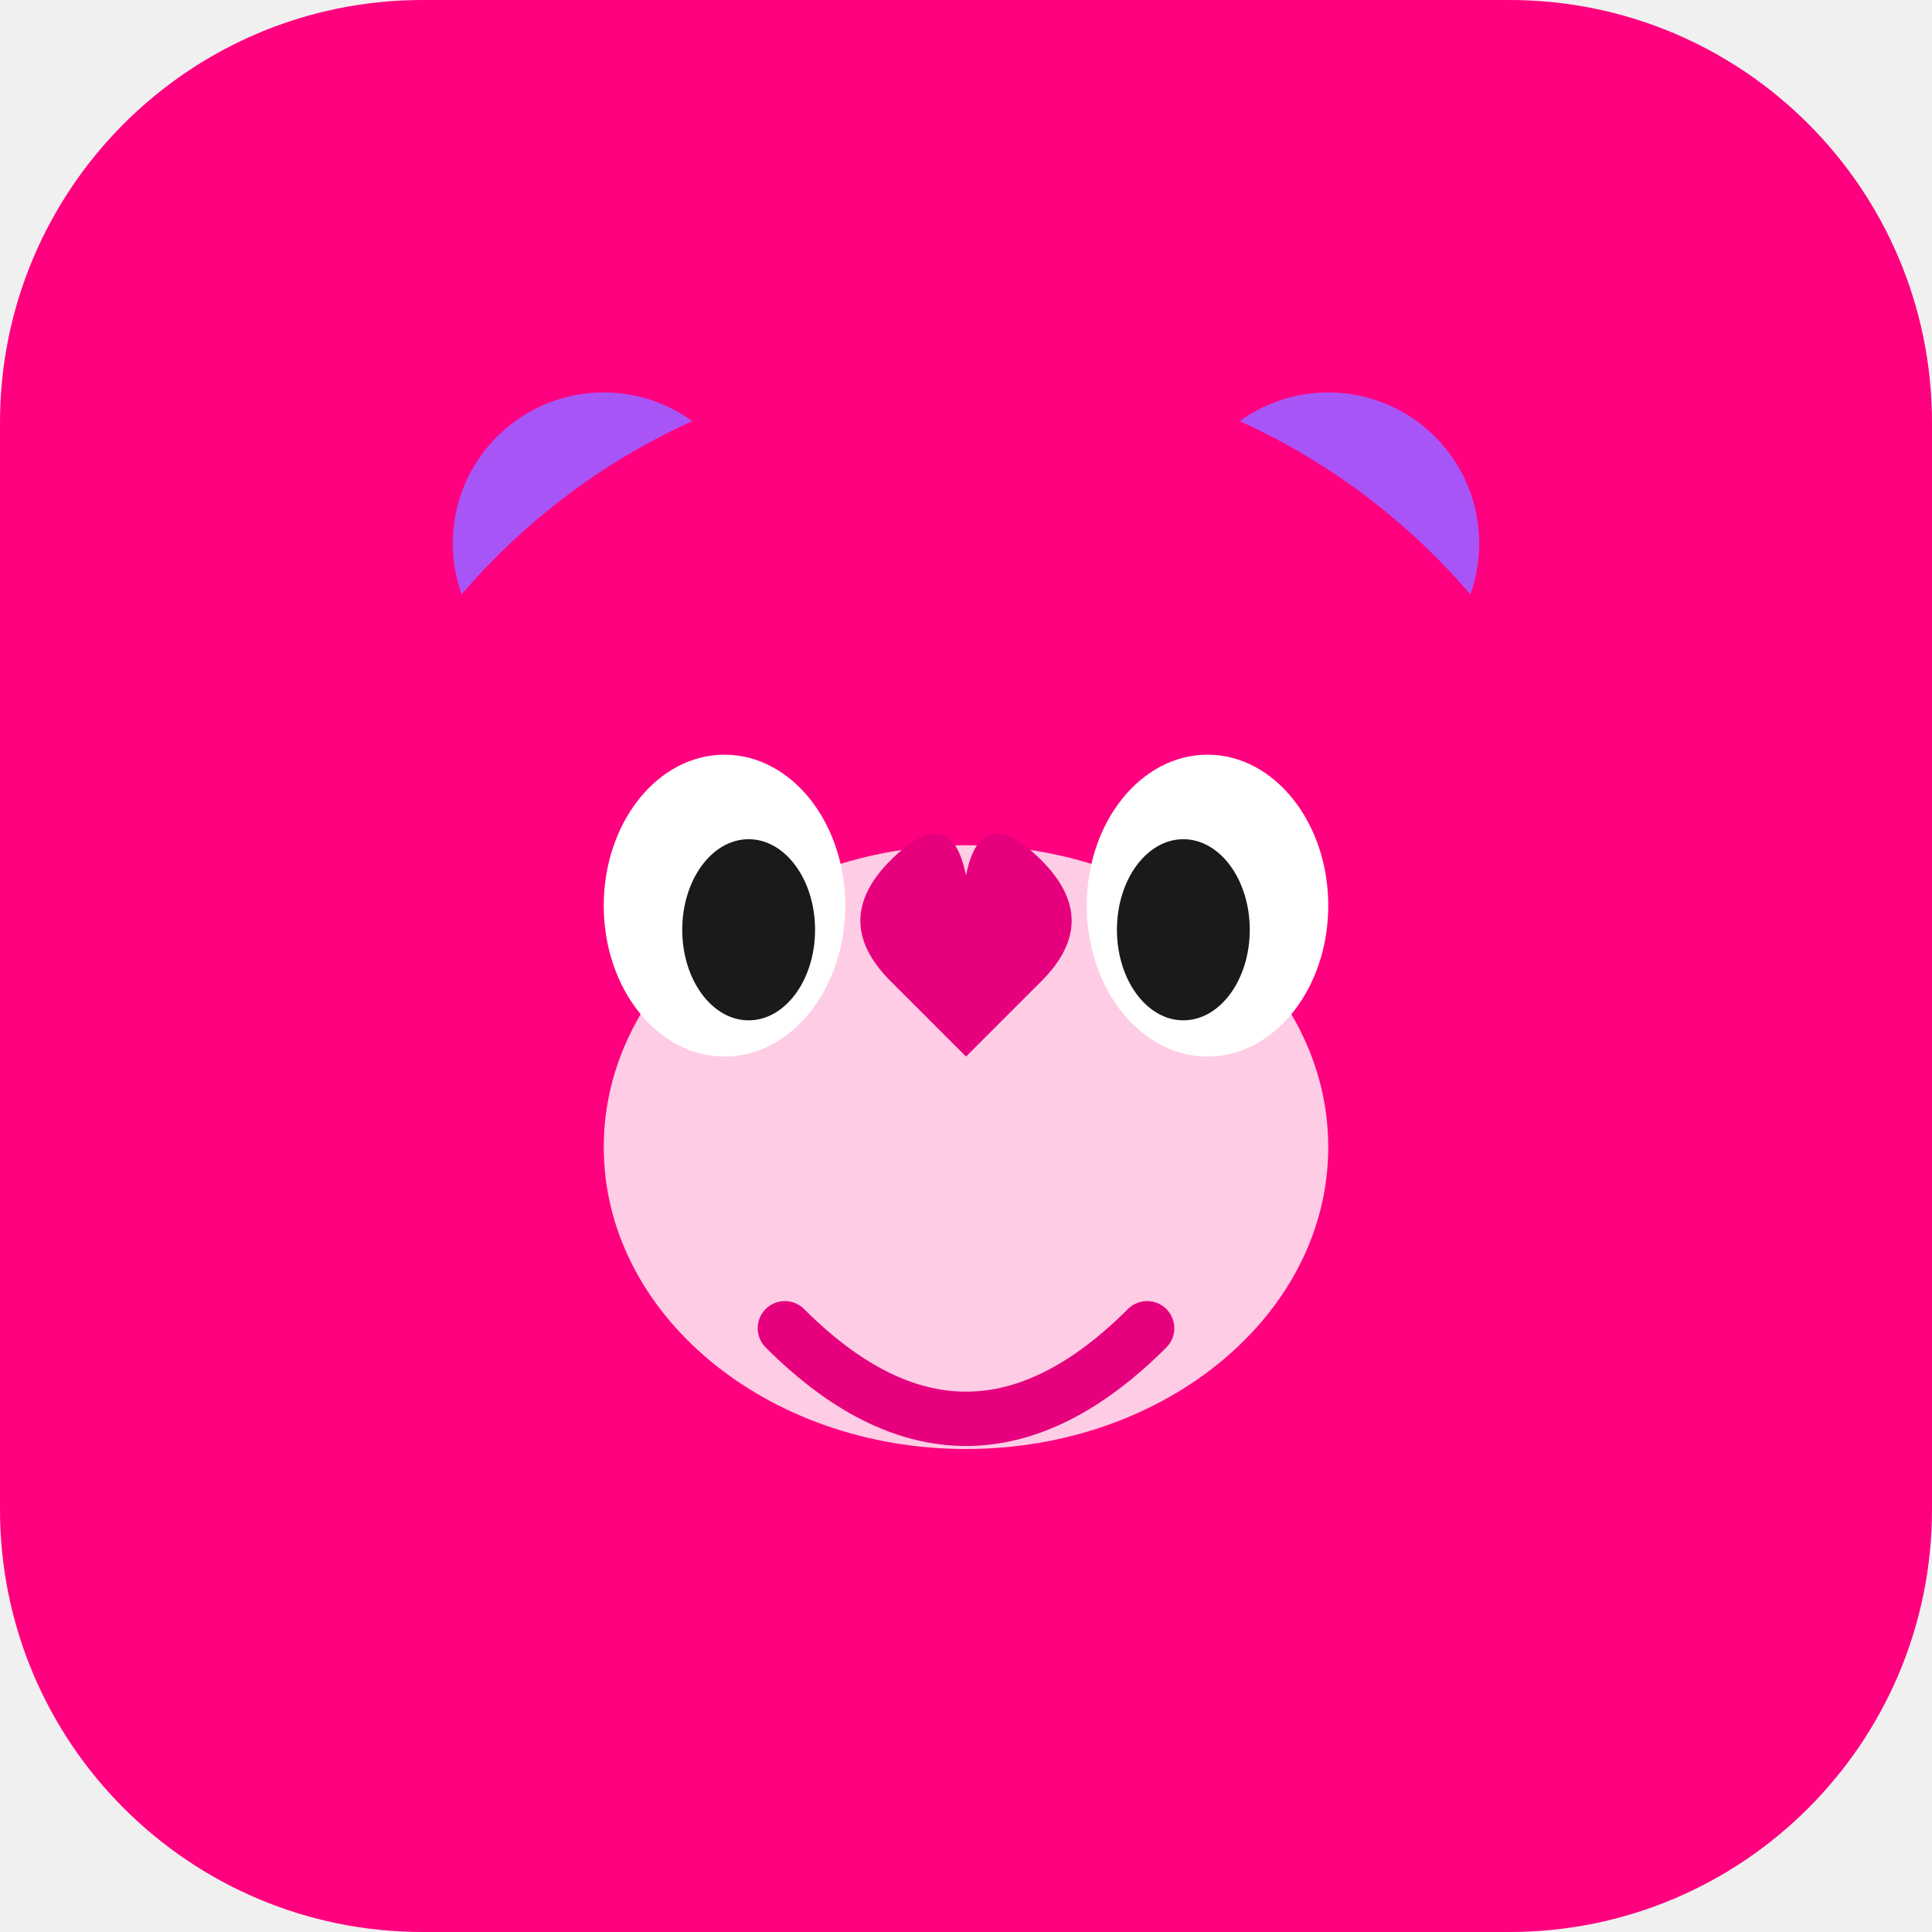
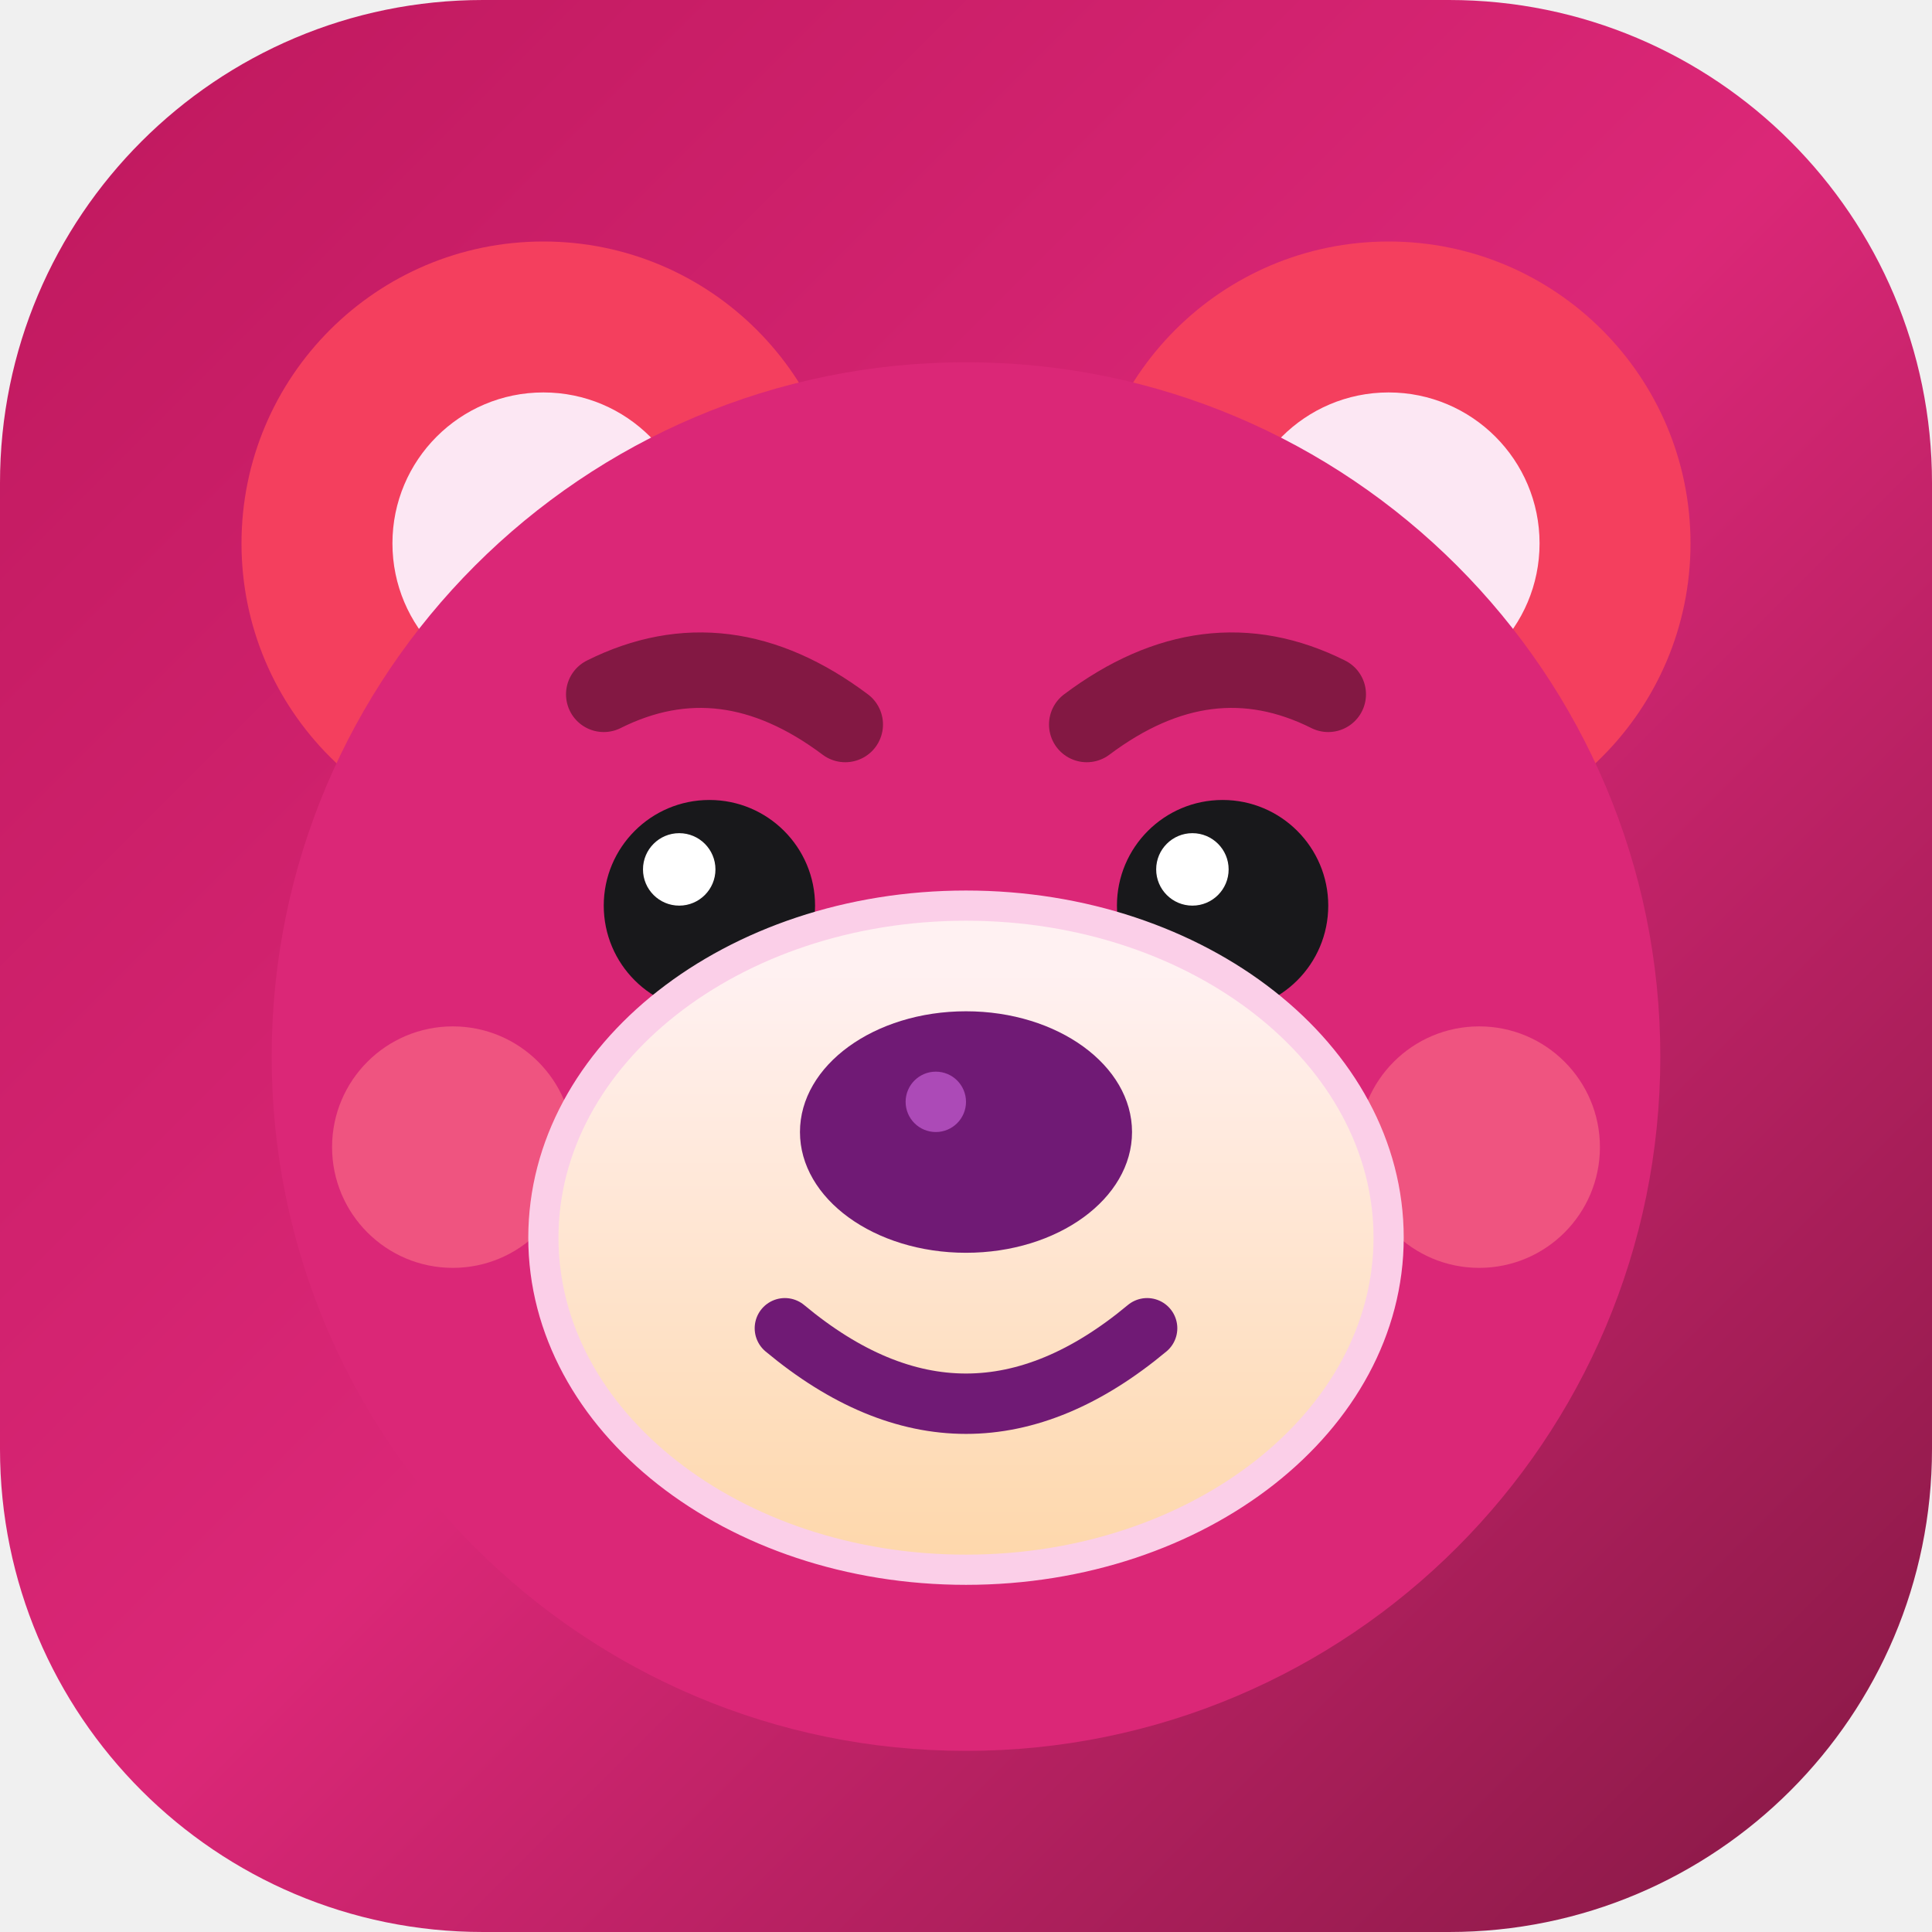
<svg xmlns="http://www.w3.org/2000/svg" viewBox="0 0 64 64" width="64" height="64" fill="none">
-   <rect width="64" height="64" rx="14" fill="#FF007F" />
-   <circle cx="20" cy="18" r="9" fill="#FF007F" />
-   <circle cx="44" cy="18" r="9" fill="#FF007F" />
-   <circle cx="20" cy="18" r="5" fill="#A855F7" />
-   <circle cx="44" cy="18" r="5" fill="#A855F7" />
-   <circle cx="32" cy="34" r="22" fill="#FF007F" />
-   <ellipse cx="32" cy="38" rx="12" ry="10" fill="#FFCCE5" />
-   <path d="M32 35 L29.5 32.5 Q27.5 30.5 29.5 28.5 Q31.5 26.5 32 29 Q32.5 26.5 34.5 28.5 Q36.5 30.5 34.5 32.5 Z" fill="#E6007E" />
-   <ellipse cx="24" cy="30" rx="4" ry="5" fill="#ffffff" />
-   <ellipse cx="40" cy="30" rx="4" ry="5" fill="#ffffff" />
-   <ellipse cx="24.8" cy="30.8" rx="2.2" ry="3" fill="#1a1a1a" />
-   <ellipse cx="39.2" cy="30.8" rx="2.2" ry="3" fill="#1a1a1a" />
-   <path d="M26 44 Q32 50 38 44" stroke="#E6007E" stroke-width="1.8" stroke-linecap="round" fill="none" />
+   <defs>
+     <linearGradient id="favBg" x1="0" y1="0" x2="64" y2="64" gradientUnits="userSpaceOnUse">
+       <stop offset="0%" stop-color="#be185d" />
+       <stop offset="50%" stop-color="#db2777" />
+       <stop offset="100%" stop-color="#831843" />
+     </linearGradient>
+     <linearGradient id="favSnout" x1="32" y1="32" x2="32" y2="52" gradientUnits="userSpaceOnUse">
+       <stop offset="0%" stop-color="#fff1f2" />
+       <stop offset="100%" stop-color="#fed7aa" />
+     </linearGradient>
+   </defs>
+   <rect width="64" height="64" rx="16" fill="url(#favBg)" />
+   <circle cx="18" cy="18" r="10" fill="#f43f5e" />
+   <circle cx="18" cy="18" r="5" fill="#fce7f3" />
+   <circle cx="46" cy="18" r="10" fill="#f43f5e" />
+   <circle cx="46" cy="18" r="5" fill="#fce7f3" />
+   <circle cx="32" cy="35" r="23" fill="#db2777" />
+   <path d="M20 23 Q24 21 28 24" stroke="#831843" stroke-width="2.5" stroke-linecap="round" fill="none" />
+   <path d="M44 23 Q40 21 36 24" stroke="#831843" stroke-width="2.5" stroke-linecap="round" fill="none" />
+   <circle cx="23.5" cy="30" r="3.5" fill="#18181b" />
+   <circle cx="22.5" cy="28.8" r="1.2" fill="#ffffff" />
+   <circle cx="40.5" cy="30" r="3.5" fill="#18181b" />
+   <circle cx="39.5" cy="28.8" r="1.2" fill="#ffffff" />
+   <circle cx="15" cy="38" r="4" fill="#fb7185" opacity="0.6" />
+   <circle cx="49" cy="38" r="4" fill="#fb7185" opacity="0.6" />
+   <ellipse cx="32" cy="41" rx="14" ry="11" fill="url(#favSnout)" stroke="#fbcfe8" stroke-width="1" />
+   <ellipse cx="32" cy="37.5" rx="5.5" ry="4" fill="#701a75" />
+   <circle cx="31" cy="36.5" r="1" fill="#e879f9" opacity="0.5" />
+   <path d="M26 44 Q32 49 38 44" stroke="#701a75" stroke-width="2" stroke-linecap="round" fill="none" />
</svg>
